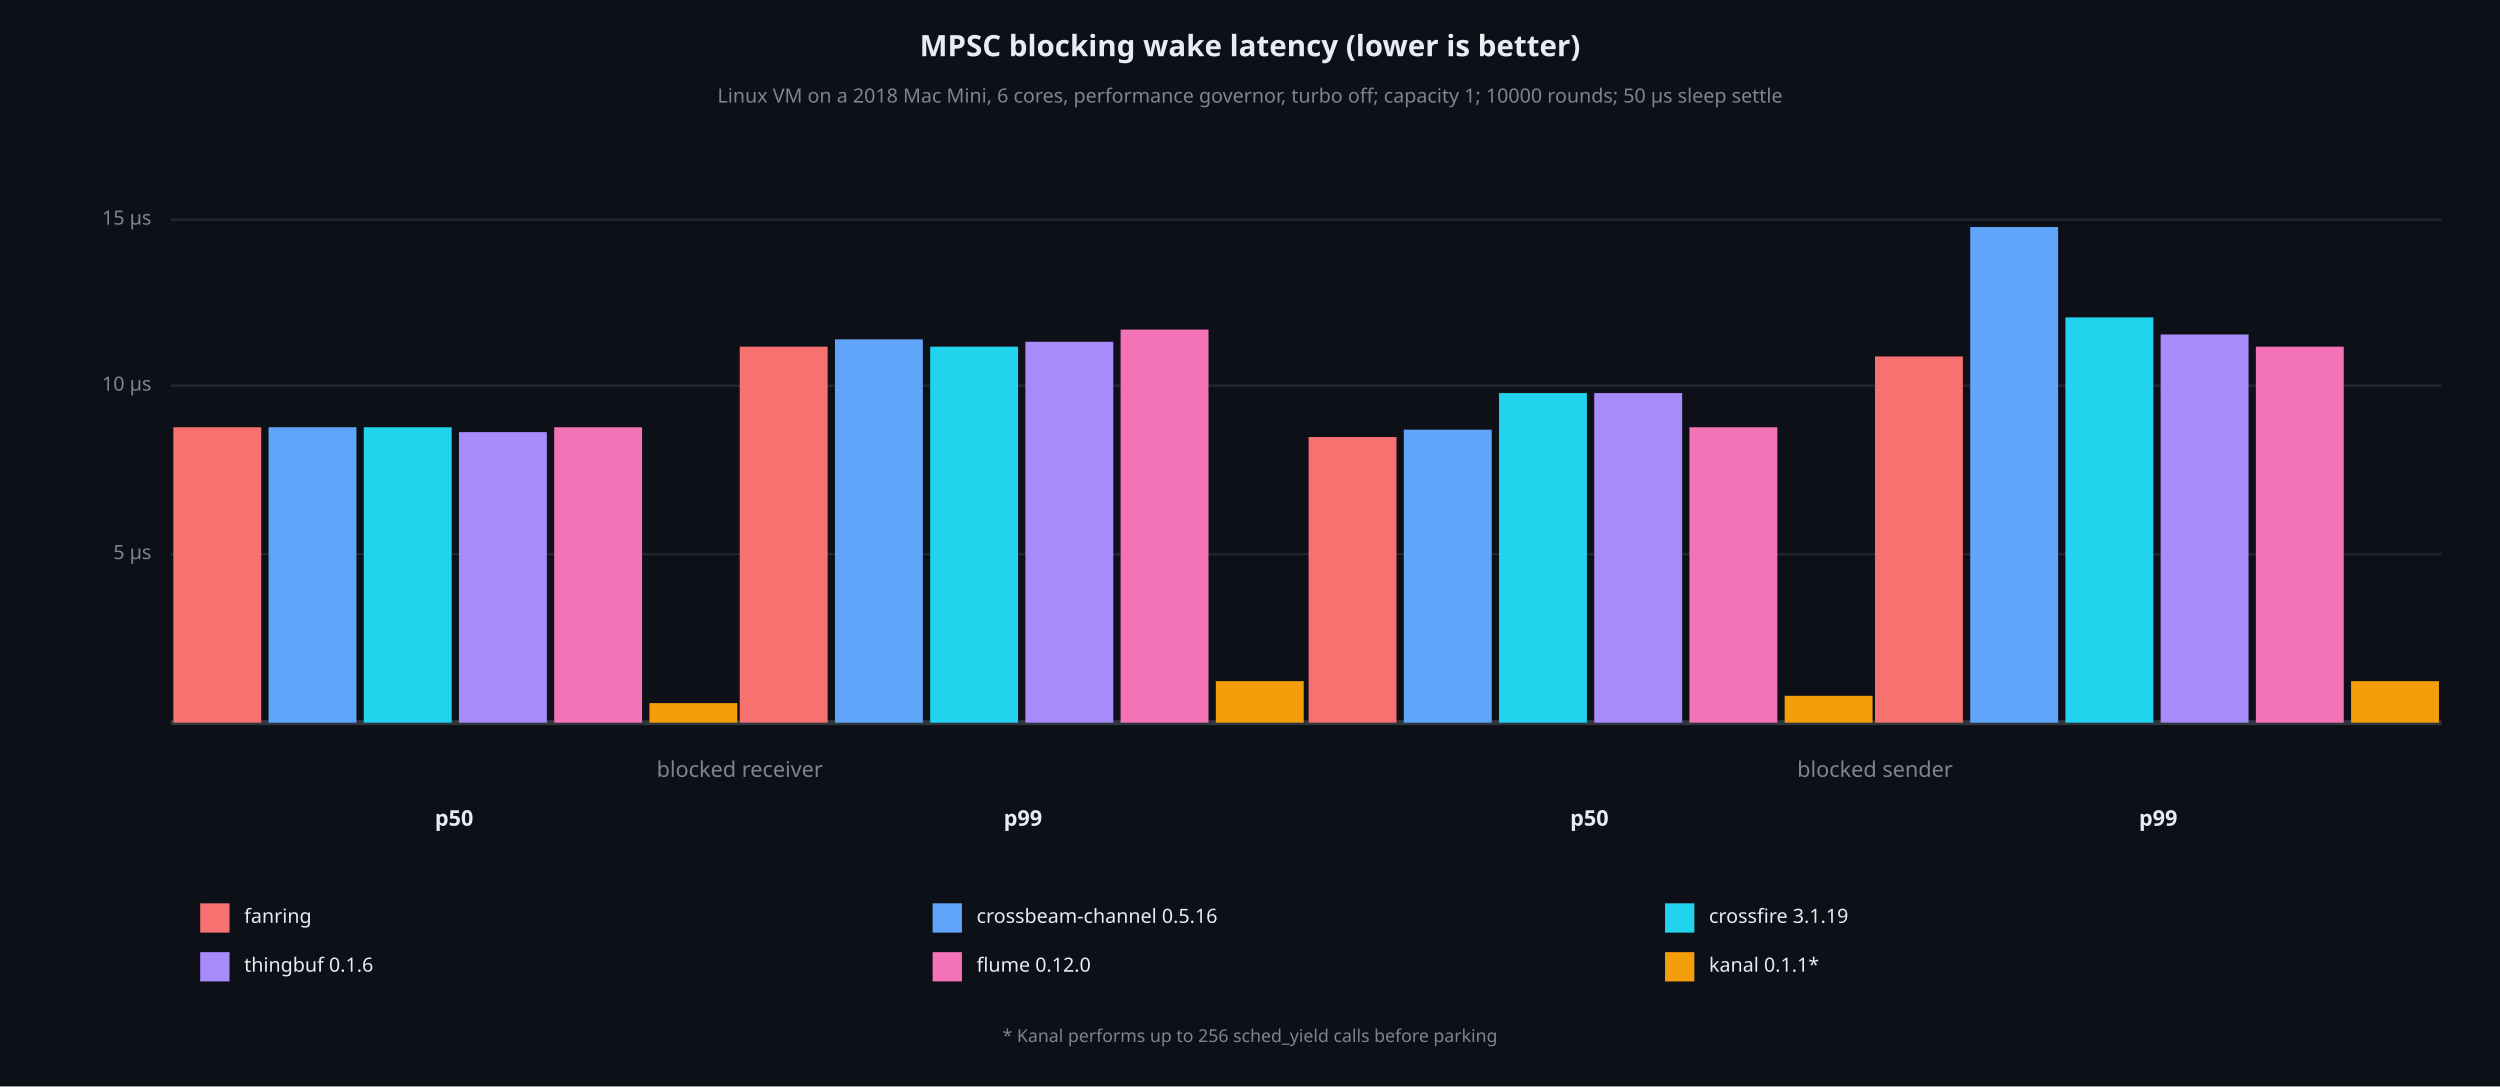
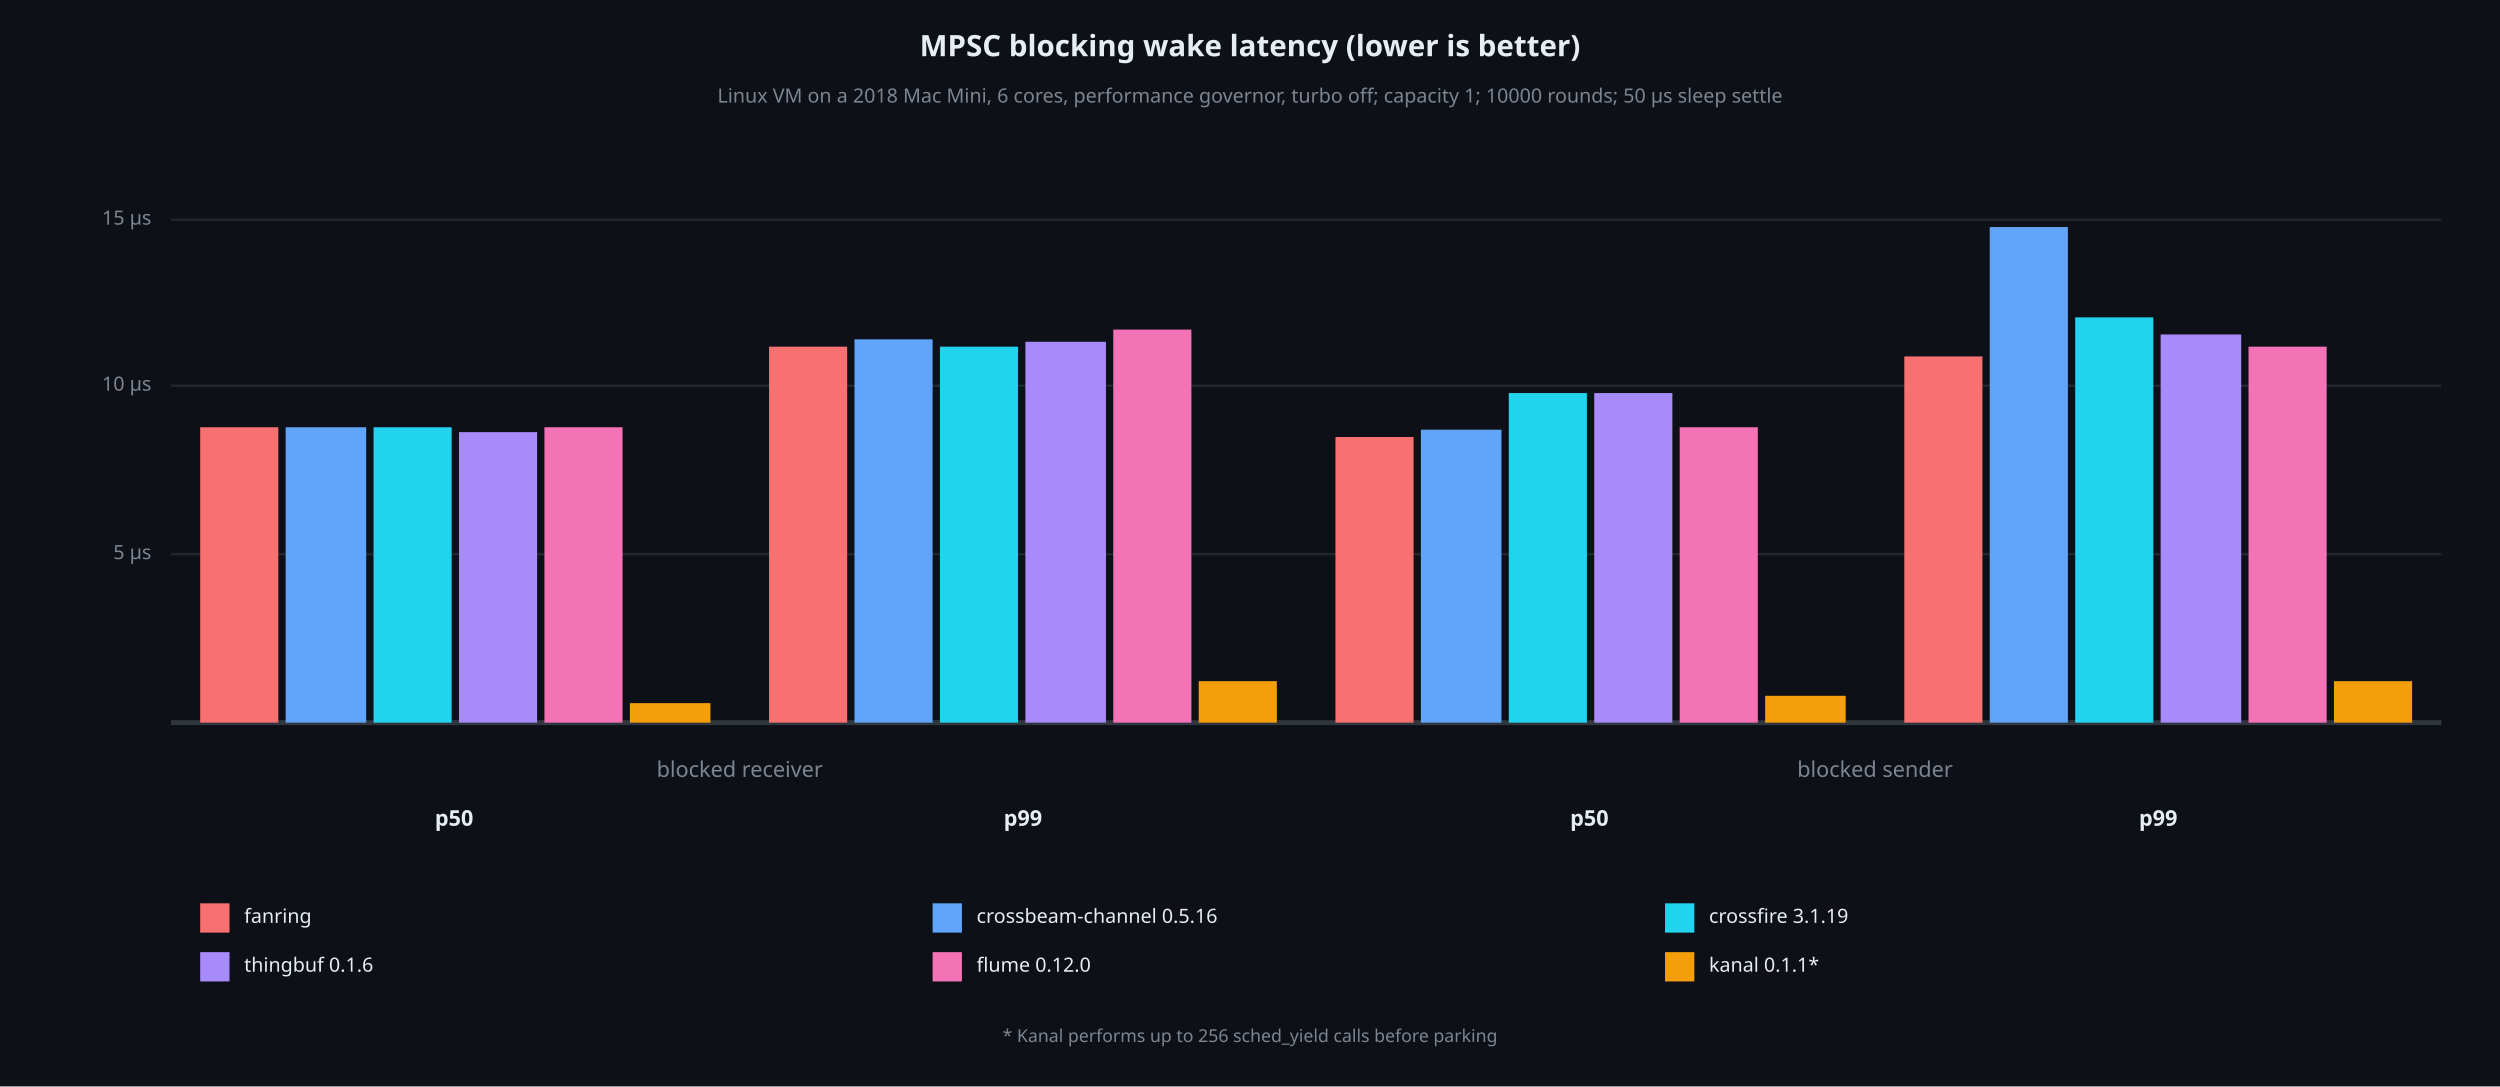
<svg xmlns="http://www.w3.org/2000/svg" viewBox="0 0 1024 445" font-family="system-ui, -apple-system, sans-serif">
  <rect x="0" y="0" width="1024" height="445" opacity="1" fill="#0D1117" stroke="none" />
  <text x="512" y="20" dy="0.5ex" text-anchor="middle" font-family="sans-serif" font-size="12.097" opacity="1" fill="#E6EDF3" font-weight="bold">
MPSC blocking wake latency (lower is better)
</text>
  <text x="512" y="40" dy="0.5ex" text-anchor="middle" font-family="sans-serif" font-size="8.065" opacity="1" fill="#7D8590">
Linux VM on a 2018 Mac Mini, 6 cores, performance governor, turbo off; capacity 1; 10000 rounds; 50 µs sleep settle
</text>
  <polyline fill="none" opacity="1" stroke="#21262D" stroke-width="1" points="70,227 1000,227 " />
  <text x="62" y="227" dy="0.5ex" text-anchor="end" font-family="sans-serif" font-size="8.065" opacity="1" fill="#7D8590">
5 µs
</text>
  <polyline fill="none" opacity="1" stroke="#21262D" stroke-width="1" points="70,158 1000,158 " />
  <text x="62" y="158" dy="0.5ex" text-anchor="end" font-family="sans-serif" font-size="8.065" opacity="1" fill="#7D8590">
10 µs
</text>
  <polyline fill="none" opacity="1" stroke="#21262D" stroke-width="1" points="70,90 1000,90 " />
  <text x="62" y="90" dy="0.5ex" text-anchor="end" font-family="sans-serif" font-size="8.065" opacity="1" fill="#7D8590">
15 µs
</text>
  <polyline fill="none" opacity="1" stroke="#30363D" stroke-width="2" points="70,296 1000,296 " />
-   <rect x="71" y="175" width="36" height="121" opacity="1" fill="#F87171" stroke="none" />
-   <rect x="110" y="175" width="36" height="121" opacity="1" fill="#60A5FA" stroke="none" />
-   <rect x="149" y="175" width="36" height="121" opacity="1" fill="#22D3EE" stroke="none" />
-   <rect x="188" y="177" width="36" height="119" opacity="1" fill="#A78BFA" stroke="none" />
-   <rect x="227" y="175" width="36" height="121" opacity="1" fill="#F472B6" stroke="none" />
-   <rect x="266" y="288" width="36" height="8" opacity="1" fill="#F59E0B" stroke="none" />
+   <rect x="82" y="175" width="32" height="121" opacity="1" fill="#F87171" stroke="none" />
+   <rect x="117" y="175" width="33" height="121" opacity="1" fill="#60A5FA" stroke="none" />
+   <rect x="153" y="175" width="32" height="121" opacity="1" fill="#22D3EE" stroke="none" />
+   <rect x="188" y="177" width="32" height="119" opacity="1" fill="#A78BFA" stroke="none" />
+   <rect x="223" y="175" width="32" height="121" opacity="1" fill="#F472B6" stroke="none" />
+   <rect x="258" y="288" width="33" height="8" opacity="1" fill="#F59E0B" stroke="none" />
  <text x="186" y="336" dy="0.5ex" text-anchor="middle" font-family="sans-serif" font-size="8.871" opacity="1" fill="#E6EDF3" font-weight="bold">
p50
</text>
-   <rect x="303" y="142" width="36" height="154" opacity="1" fill="#F87171" stroke="none" />
-   <rect x="342" y="139" width="36" height="157" opacity="1" fill="#60A5FA" stroke="none" />
-   <rect x="381" y="142" width="36" height="154" opacity="1" fill="#22D3EE" stroke="none" />
-   <rect x="420" y="140" width="36" height="156" opacity="1" fill="#A78BFA" stroke="none" />
-   <rect x="459" y="135" width="36" height="161" opacity="1" fill="#F472B6" stroke="none" />
-   <rect x="498" y="279" width="36" height="17" opacity="1" fill="#F59E0B" stroke="none" />
+   <rect x="315" y="142" width="32" height="154" opacity="1" fill="#F87171" stroke="none" />
+   <rect x="350" y="139" width="32" height="157" opacity="1" fill="#60A5FA" stroke="none" />
+   <rect x="385" y="142" width="32" height="154" opacity="1" fill="#22D3EE" stroke="none" />
+   <rect x="420" y="140" width="33" height="156" opacity="1" fill="#A78BFA" stroke="none" />
+   <rect x="456" y="135" width="32" height="161" opacity="1" fill="#F472B6" stroke="none" />
+   <rect x="491" y="279" width="32" height="17" opacity="1" fill="#F59E0B" stroke="none" />
  <text x="419" y="336" dy="0.5ex" text-anchor="middle" font-family="sans-serif" font-size="8.871" opacity="1" fill="#E6EDF3" font-weight="bold">
p99
</text>
-   <rect x="536" y="179" width="36" height="117" opacity="1" fill="#F87171" stroke="none" />
-   <rect x="575" y="176" width="36" height="120" opacity="1" fill="#60A5FA" stroke="none" />
-   <rect x="614" y="161" width="36" height="135" opacity="1" fill="#22D3EE" stroke="none" />
-   <rect x="653" y="161" width="36" height="135" opacity="1" fill="#A78BFA" stroke="none" />
-   <rect x="692" y="175" width="36" height="121" opacity="1" fill="#F472B6" stroke="none" />
-   <rect x="731" y="285" width="36" height="11" opacity="1" fill="#F59E0B" stroke="none" />
+   <rect x="547" y="179" width="32" height="117" opacity="1" fill="#F87171" stroke="none" />
+   <rect x="582" y="176" width="33" height="120" opacity="1" fill="#60A5FA" stroke="none" />
+   <rect x="618" y="161" width="32" height="135" opacity="1" fill="#22D3EE" stroke="none" />
+   <rect x="653" y="161" width="32" height="135" opacity="1" fill="#A78BFA" stroke="none" />
+   <rect x="688" y="175" width="32" height="121" opacity="1" fill="#F472B6" stroke="none" />
+   <rect x="723" y="285" width="33" height="11" opacity="1" fill="#F59E0B" stroke="none" />
  <text x="651" y="336" dy="0.5ex" text-anchor="middle" font-family="sans-serif" font-size="8.871" opacity="1" fill="#E6EDF3" font-weight="bold">
p50
</text>
-   <rect x="768" y="146" width="36" height="150" opacity="1" fill="#F87171" stroke="none" />
-   <rect x="807" y="93" width="36" height="203" opacity="1" fill="#60A5FA" stroke="none" />
-   <rect x="846" y="130" width="36" height="166" opacity="1" fill="#22D3EE" stroke="none" />
-   <rect x="885" y="137" width="36" height="159" opacity="1" fill="#A78BFA" stroke="none" />
-   <rect x="924" y="142" width="36" height="154" opacity="1" fill="#F472B6" stroke="none" />
-   <rect x="963" y="279" width="36" height="17" opacity="1" fill="#F59E0B" stroke="none" />
+   <rect x="780" y="146" width="32" height="150" opacity="1" fill="#F87171" stroke="none" />
+   <rect x="815" y="93" width="32" height="203" opacity="1" fill="#60A5FA" stroke="none" />
+   <rect x="850" y="130" width="32" height="166" opacity="1" fill="#22D3EE" stroke="none" />
+   <rect x="885" y="137" width="33" height="159" opacity="1" fill="#A78BFA" stroke="none" />
+   <rect x="921" y="142" width="32" height="154" opacity="1" fill="#F472B6" stroke="none" />
+   <rect x="956" y="279" width="32" height="17" opacity="1" fill="#F59E0B" stroke="none" />
  <text x="884" y="336" dy="0.5ex" text-anchor="middle" font-family="sans-serif" font-size="8.871" opacity="1" fill="#E6EDF3" font-weight="bold">
p99
</text>
  <text x="303" y="316" dy="0.5ex" text-anchor="middle" font-family="sans-serif" font-size="8.871" opacity="1" fill="#7D8590">
blocked receiver
</text>
  <text x="768" y="316" dy="0.5ex" text-anchor="middle" font-family="sans-serif" font-size="8.871" opacity="1" fill="#7D8590">
blocked sender
</text>
  <rect x="82" y="370" width="12" height="12" opacity="1" fill="#F87171" stroke="none" />
  <text x="100" y="376" dy="0.5ex" text-anchor="start" font-family="sans-serif" font-size="8.065" opacity="1" fill="#E6EDF3">
fanring
</text>
  <rect x="382" y="370" width="12" height="12" opacity="1" fill="#60A5FA" stroke="none" />
  <text x="400" y="376" dy="0.5ex" text-anchor="start" font-family="sans-serif" font-size="8.065" opacity="1" fill="#E6EDF3">
crossbeam-channel 0.5.16
</text>
  <rect x="682" y="370" width="12" height="12" opacity="1" fill="#22D3EE" stroke="none" />
  <text x="700" y="376" dy="0.5ex" text-anchor="start" font-family="sans-serif" font-size="8.065" opacity="1" fill="#E6EDF3">
crossfire 3.1.19
</text>
  <rect x="82" y="390" width="12" height="12" opacity="1" fill="#A78BFA" stroke="none" />
  <text x="100" y="396" dy="0.5ex" text-anchor="start" font-family="sans-serif" font-size="8.065" opacity="1" fill="#E6EDF3">
thingbuf 0.1.6
</text>
  <rect x="382" y="390" width="12" height="12" opacity="1" fill="#F472B6" stroke="none" />
  <text x="400" y="396" dy="0.5ex" text-anchor="start" font-family="sans-serif" font-size="8.065" opacity="1" fill="#E6EDF3">
flume 0.12.0
</text>
  <rect x="682" y="390" width="12" height="12" opacity="1" fill="#F59E0B" stroke="none" />
  <text x="700" y="396" dy="0.5ex" text-anchor="start" font-family="sans-serif" font-size="8.065" opacity="1" fill="#E6EDF3">
kanal 0.1.1*
</text>
  <text x="512" y="425" dy="0.5ex" text-anchor="middle" font-family="sans-serif" font-size="7.258" opacity="1" fill="#7D8590">
* Kanal performs up to 256 sched_yield calls before parking
</text>
</svg>
